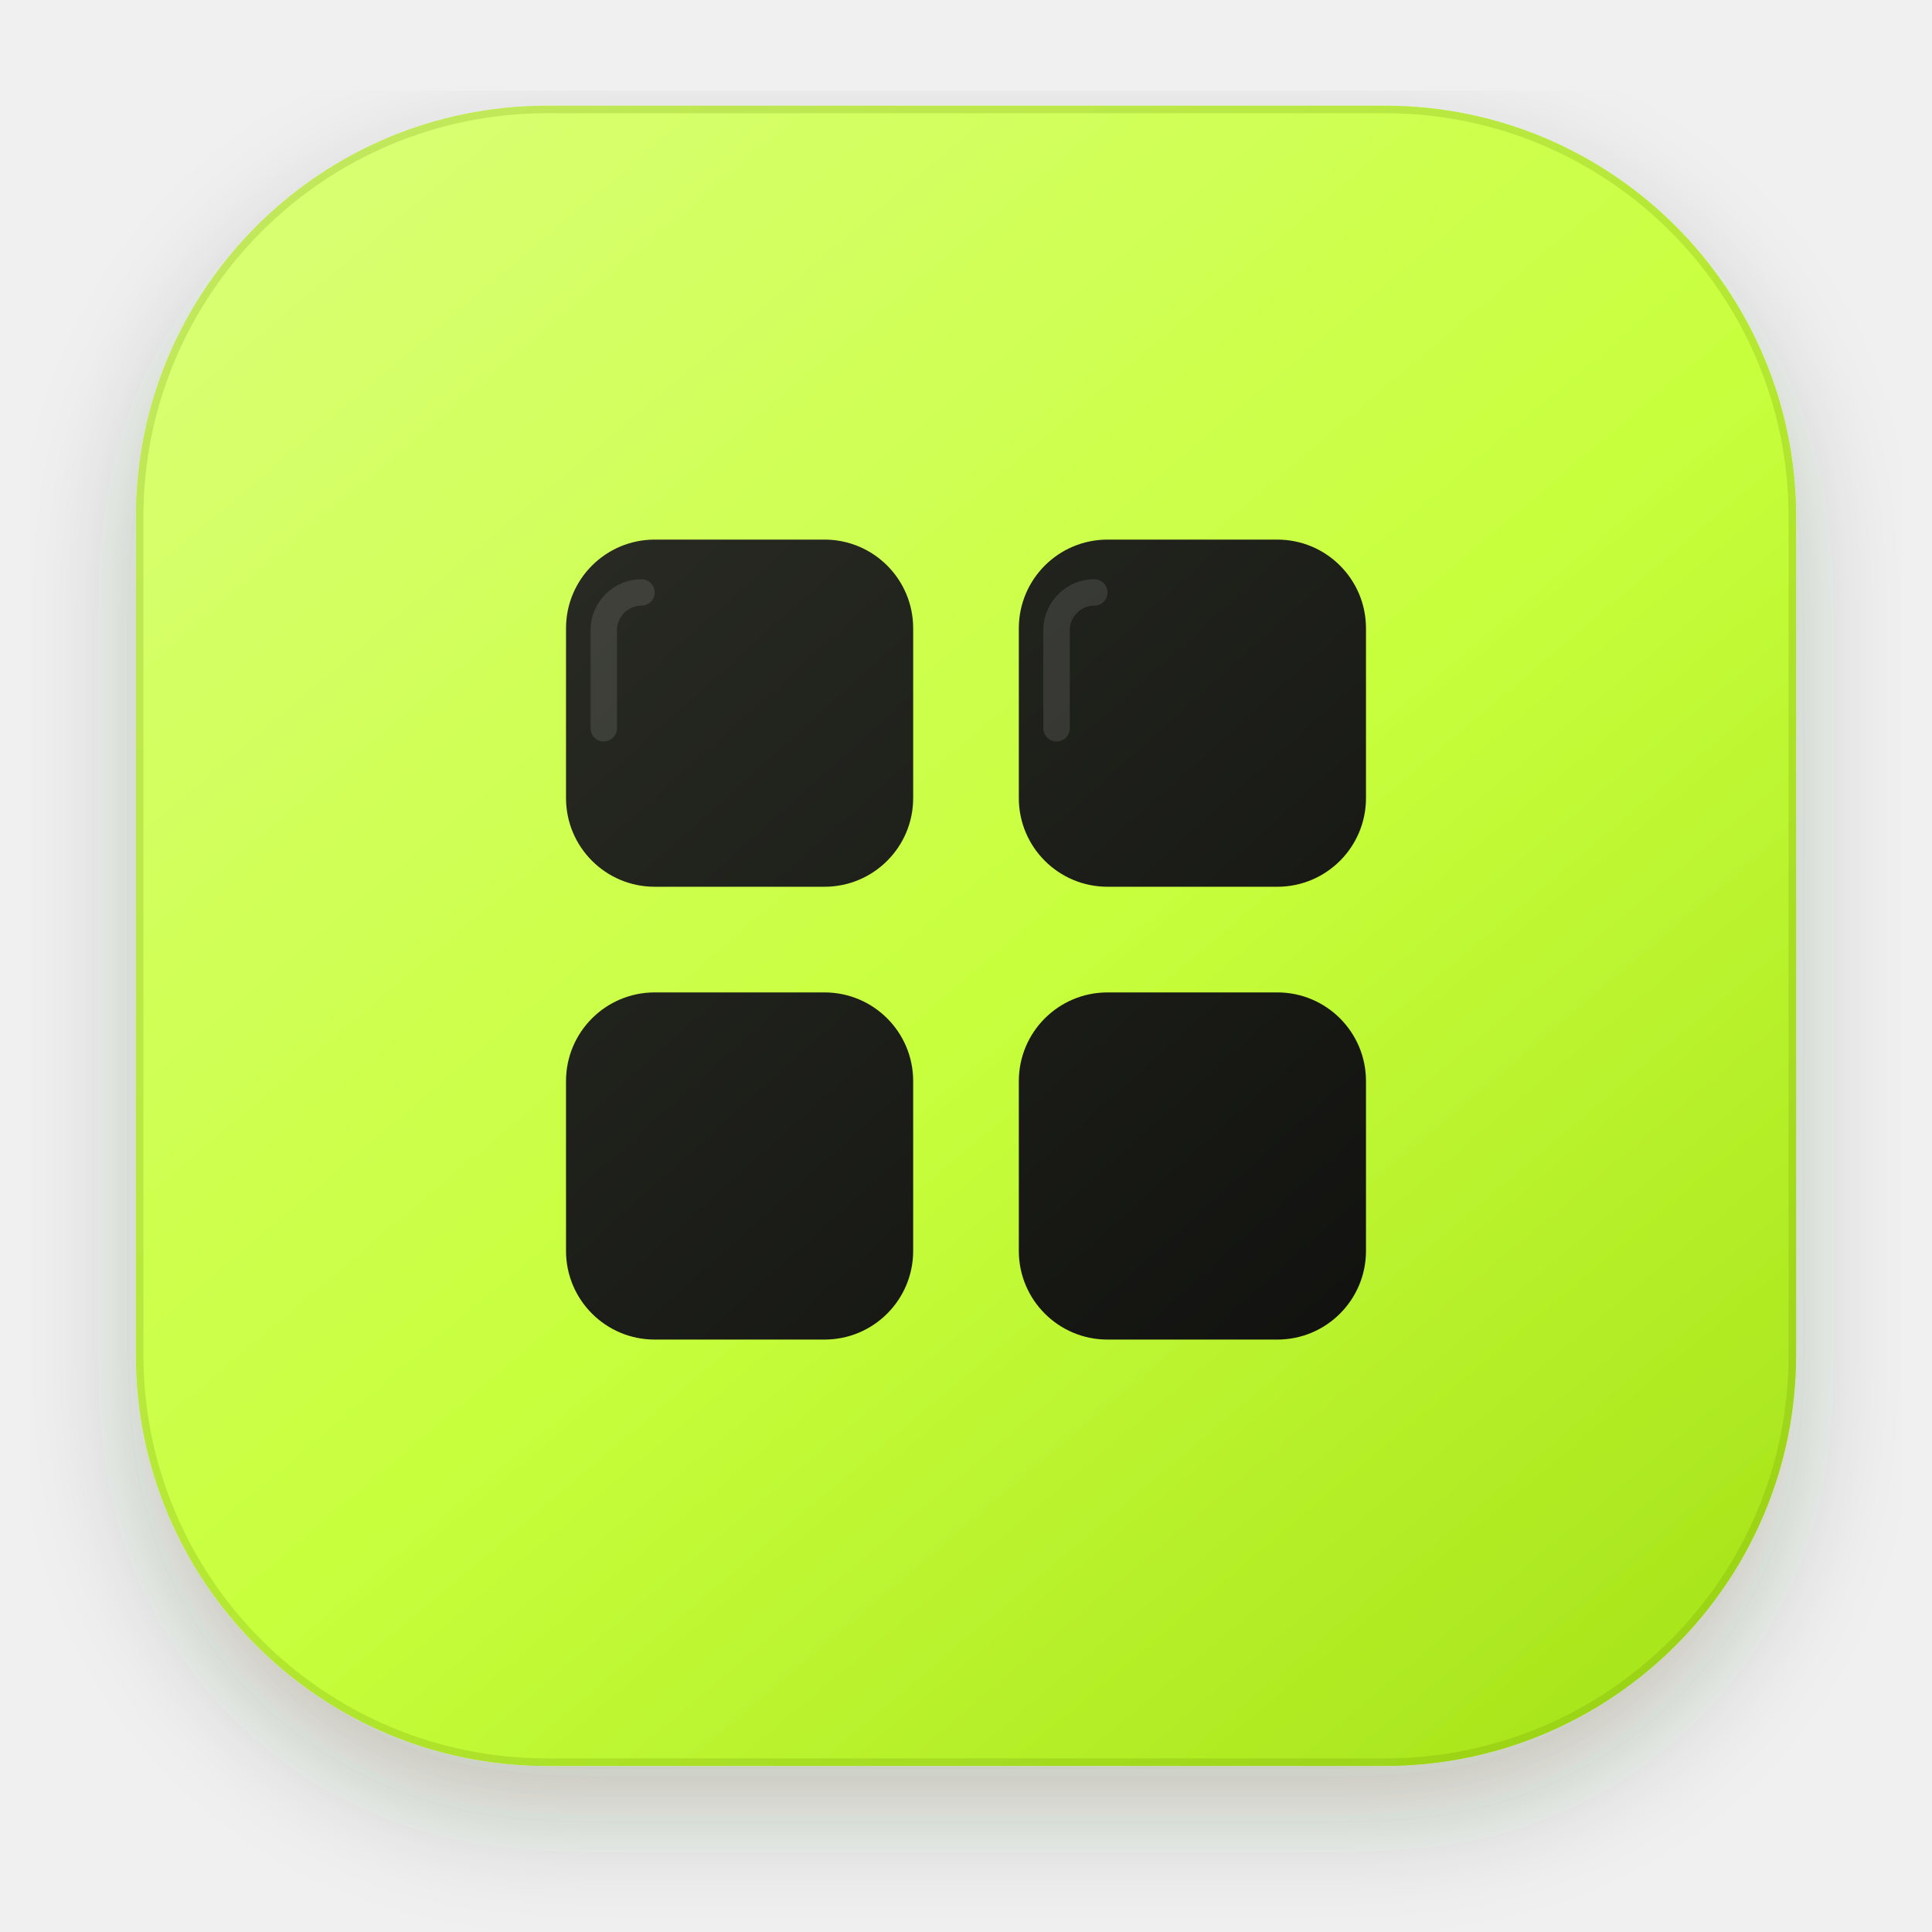
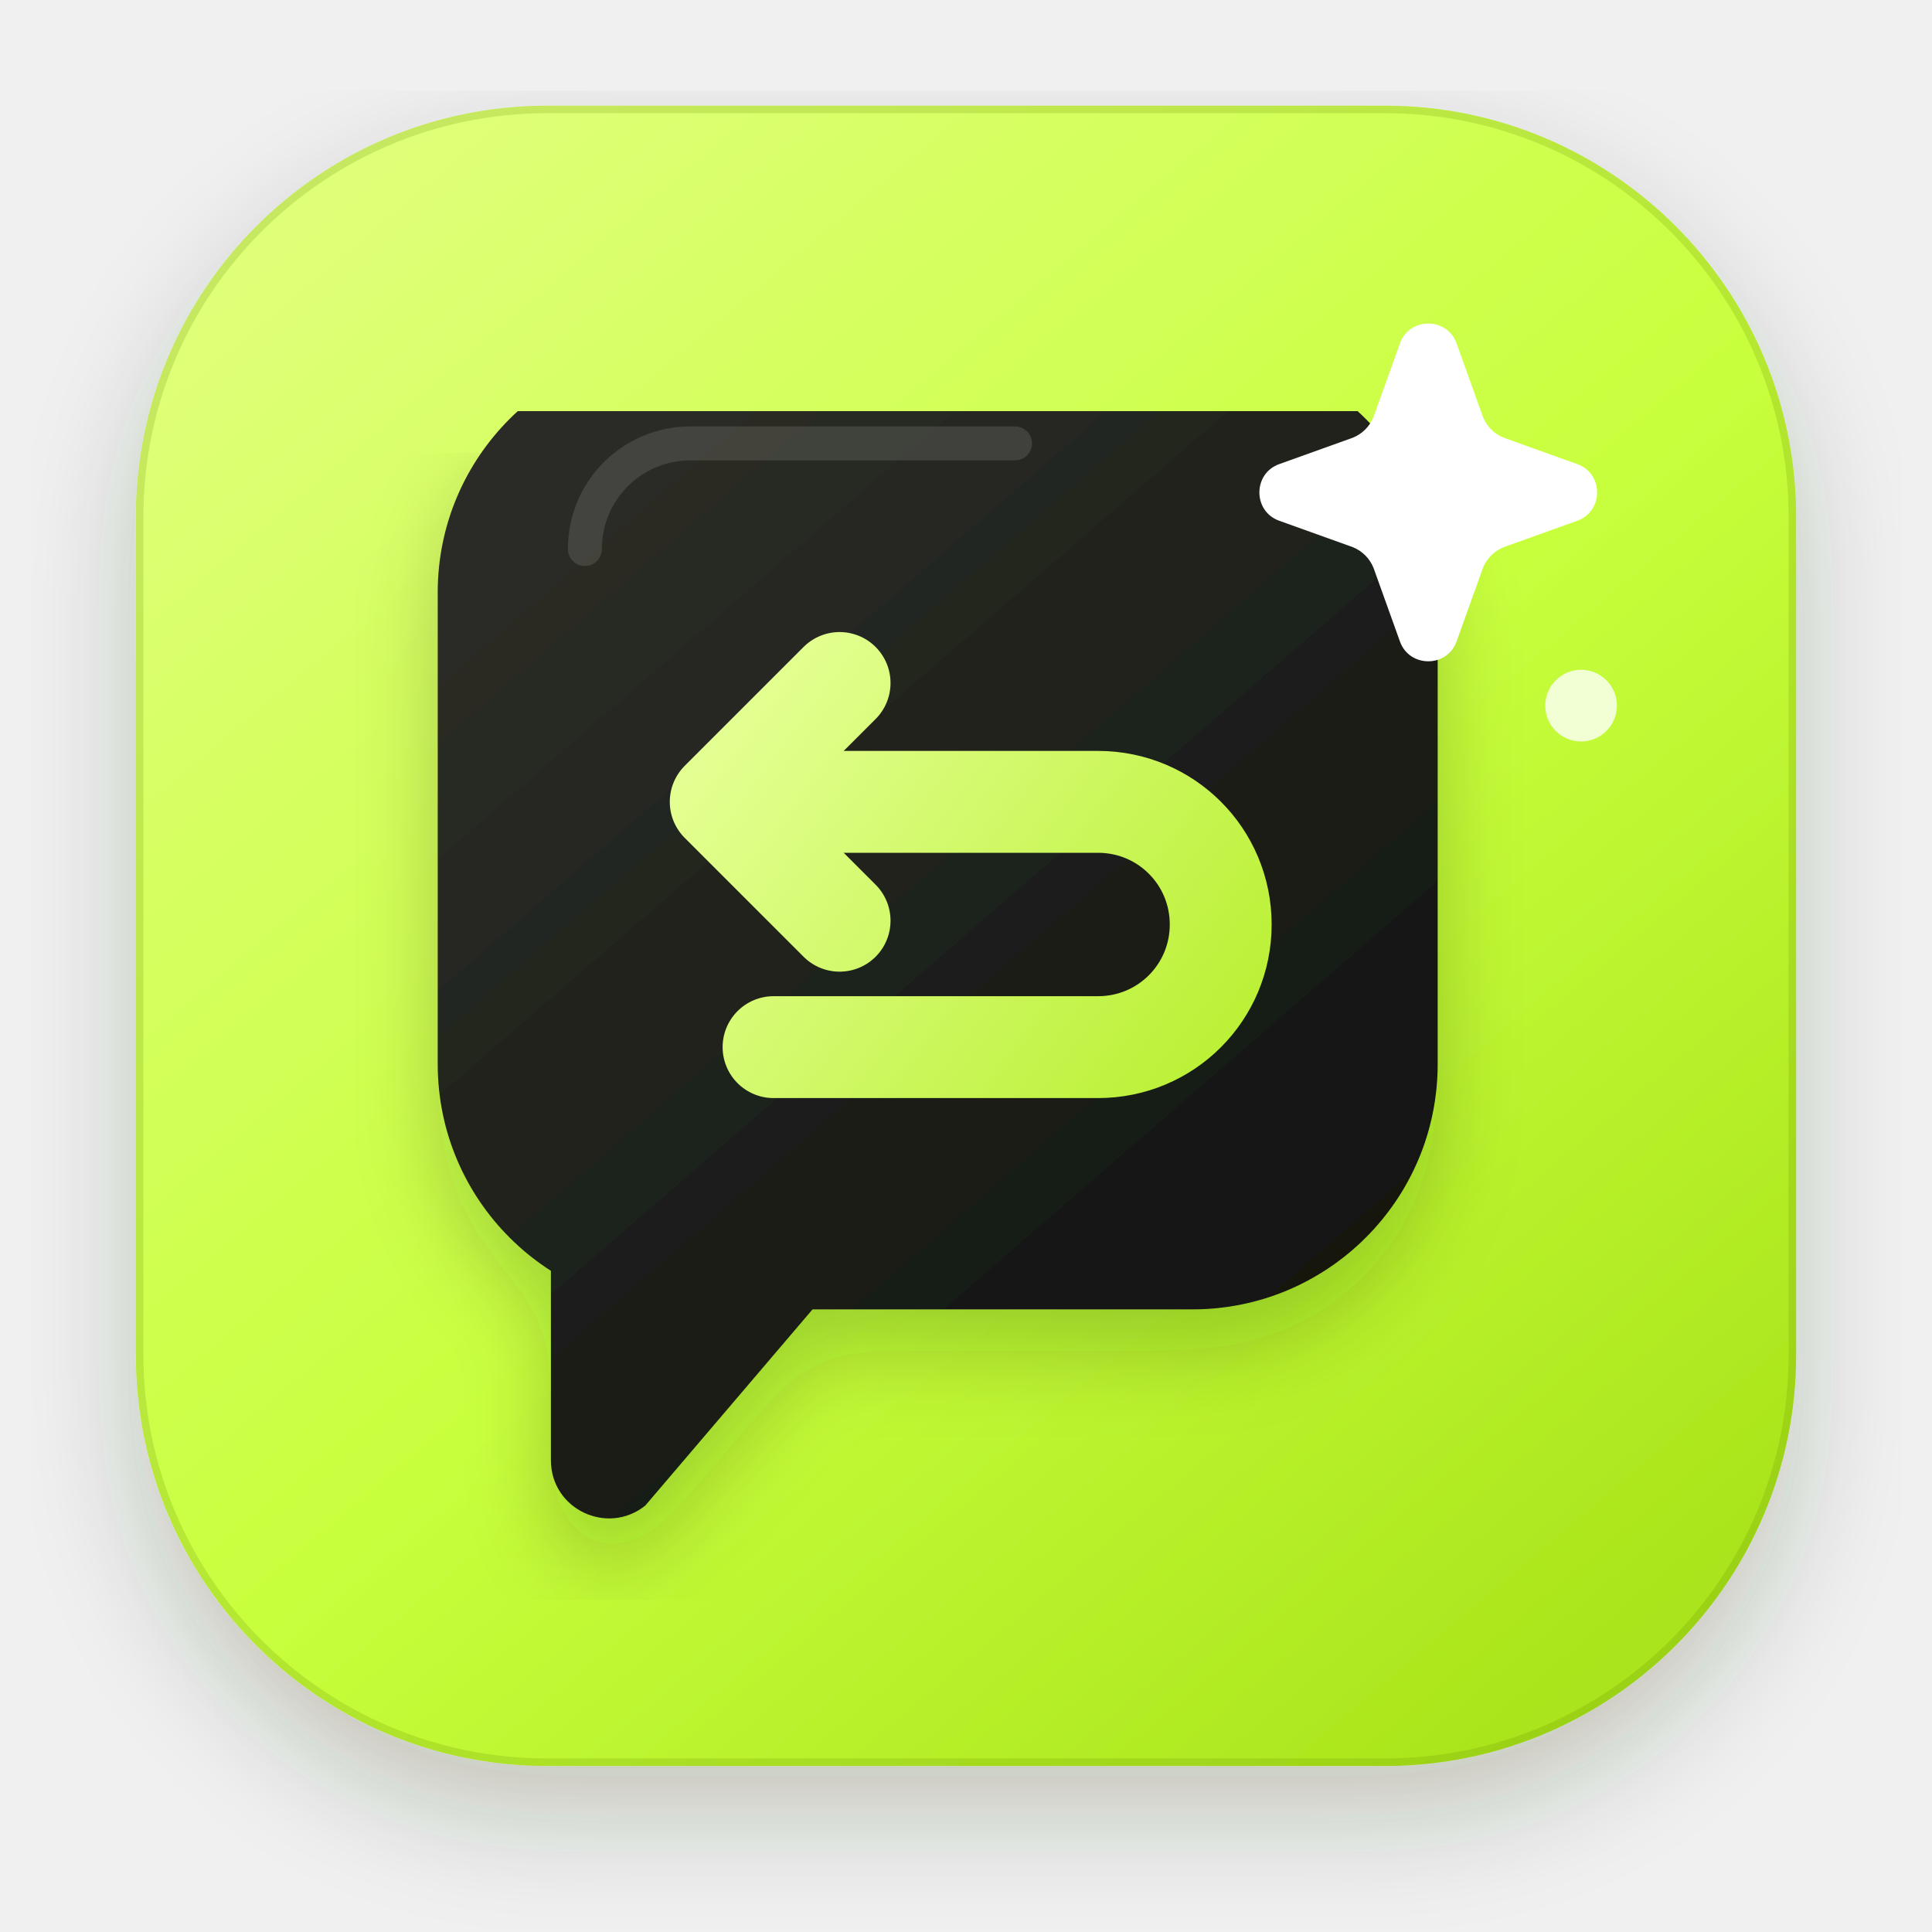
<svg xmlns="http://www.w3.org/2000/svg" viewBox="0 0 1024 1024" role="img" aria-labelledby="title description">
  <defs>
    <linearGradient id="surface" x1="174" y1="112" x2="850" y2="912" gradientUnits="userSpaceOnUse">
-       <stop offset="0" stop-color="#D8FF70" />
+       <stop offset="0" stop-color="#DFFF78" />
      <stop offset="0.52" stop-color="#C8FF3D" />
-       <stop offset="1" stop-color="#A9E51C" />
+       <stop offset="1" stop-color="#A8E319" />
    </linearGradient>
-     <linearGradient id="tile" x1="318" y1="294" x2="710" y2="730" gradientUnits="userSpaceOnUse">
-       <stop stop-color="#272922" />
+     <linearGradient id="bubble" x1="310" y1="278" x2="714" y2="744" gradientUnits="userSpaceOnUse">
+       <stop stop-color="#2A2C25" />
      <stop offset="1" stop-color="#11120F" />
    </linearGradient>
-     <filter id="shadow" x="16" y="22" width="992" height="1000" filterUnits="userSpaceOnUse">
+     <linearGradient id="reply" x1="370" y1="410" x2="644" y2="614" gradientUnits="userSpaceOnUse">
+       <stop stop-color="#E3FF91" />
+       <stop offset="1" stop-color="#B7EF2D" />
+     </linearGradient>
+     <filter id="surface-shadow" x="16" y="22" width="992" height="1000" filterUnits="userSpaceOnUse">
      <feDropShadow dx="0" dy="26" stdDeviation="30" flood-color="#283500" flood-opacity="0.22" />
    </filter>
+     <filter id="bubble-shadow" x="188" y="218" width="680" height="630" filterUnits="userSpaceOnUse">
+       <feDropShadow dx="0" dy="22" stdDeviation="22" flood-color="#1C2500" flood-opacity="0.2" />
+     </filter>
  </defs>
-   <g filter="url(#shadow)">
+   <g filter="url(#surface-shadow)">
    <rect x="72" y="56" width="880" height="880" rx="218" fill="url(#surface)" />
    <rect x="74" y="58" width="876" height="876" rx="216" fill="none" stroke="#668D00" stroke-opacity="0.2" stroke-width="4" />
  </g>
-   <g fill="url(#tile)">
-     <rect x="300" y="286" width="184" height="184" rx="47" />
-     <rect x="540" y="286" width="184" height="184" rx="47" />
-     <rect x="300" y="526" width="184" height="184" rx="47" />
-     <rect x="540" y="526" width="184" height="184" rx="47" />
+   <g filter="url(#bubble-shadow)">
+     <rect x="232" y="184" width="530" height="510" rx="130" fill="url(#bubble)" />
+     <path d="M292 615h206L342 798c-20 16-50 2-50-24V615Z" fill="url(#bubble)" />
  </g>
-   <path d="M340 314c-11 0-20 9-20 20v52" fill="none" stroke="#FFFFFF" stroke-linecap="round" stroke-opacity="0.11" stroke-width="14" />
-   <path d="M580 314c-11 0-20 9-20 20v52" fill="none" stroke="#FFFFFF" stroke-linecap="round" stroke-opacity="0.11" stroke-width="14" />
+   <path d="M310 291c0-31 25-56 56-56h172" fill="none" stroke="#FFFFFF" stroke-linecap="round" stroke-opacity="0.12" stroke-width="18" />
+   <g fill="none" stroke="url(#reply)" stroke-linecap="round" stroke-linejoin="round" stroke-width="54">
+     <path d="M384 425h198c36 0 65 29 65 65s-29 65-65 65H410" />
+     <path d="M445 362l-63 63 63 63" />
+   </g>
+   <g fill="#FFFFFF">
+     <path d="M742 182c5-14 25-14 30 0l14 39c2 5 6 9 11 11l39 14c14 5 14 25 0 30l-39 14c-5 2-9 6-11 11l-14 39c-5 14-25 14-30 0l-14-39c-2-5-6-9-11-11l-39-14c-14-5-14-25 0-30l39-14c5-2 9-6 11-11l14-39Z" />
+     <circle cx="838" cy="374" r="19" opacity="0.78" />
+   </g>
</svg>
